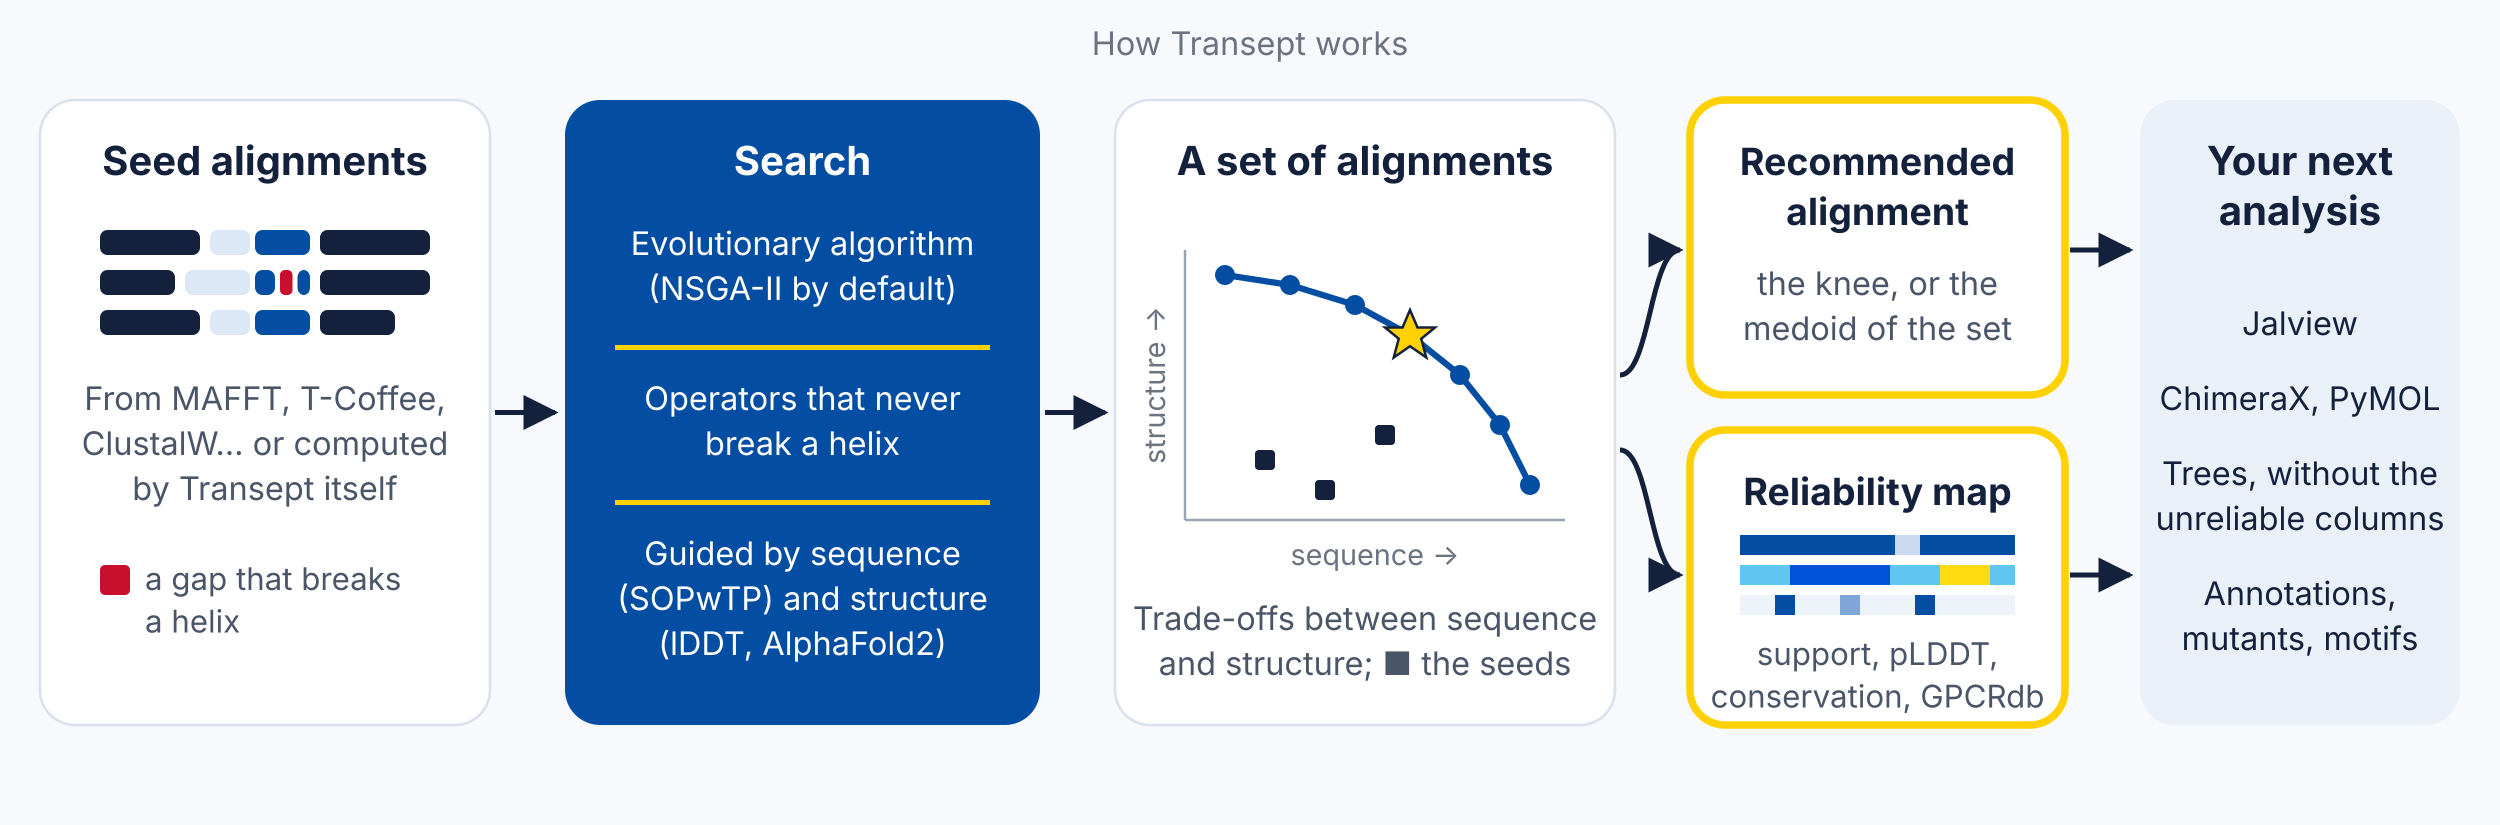
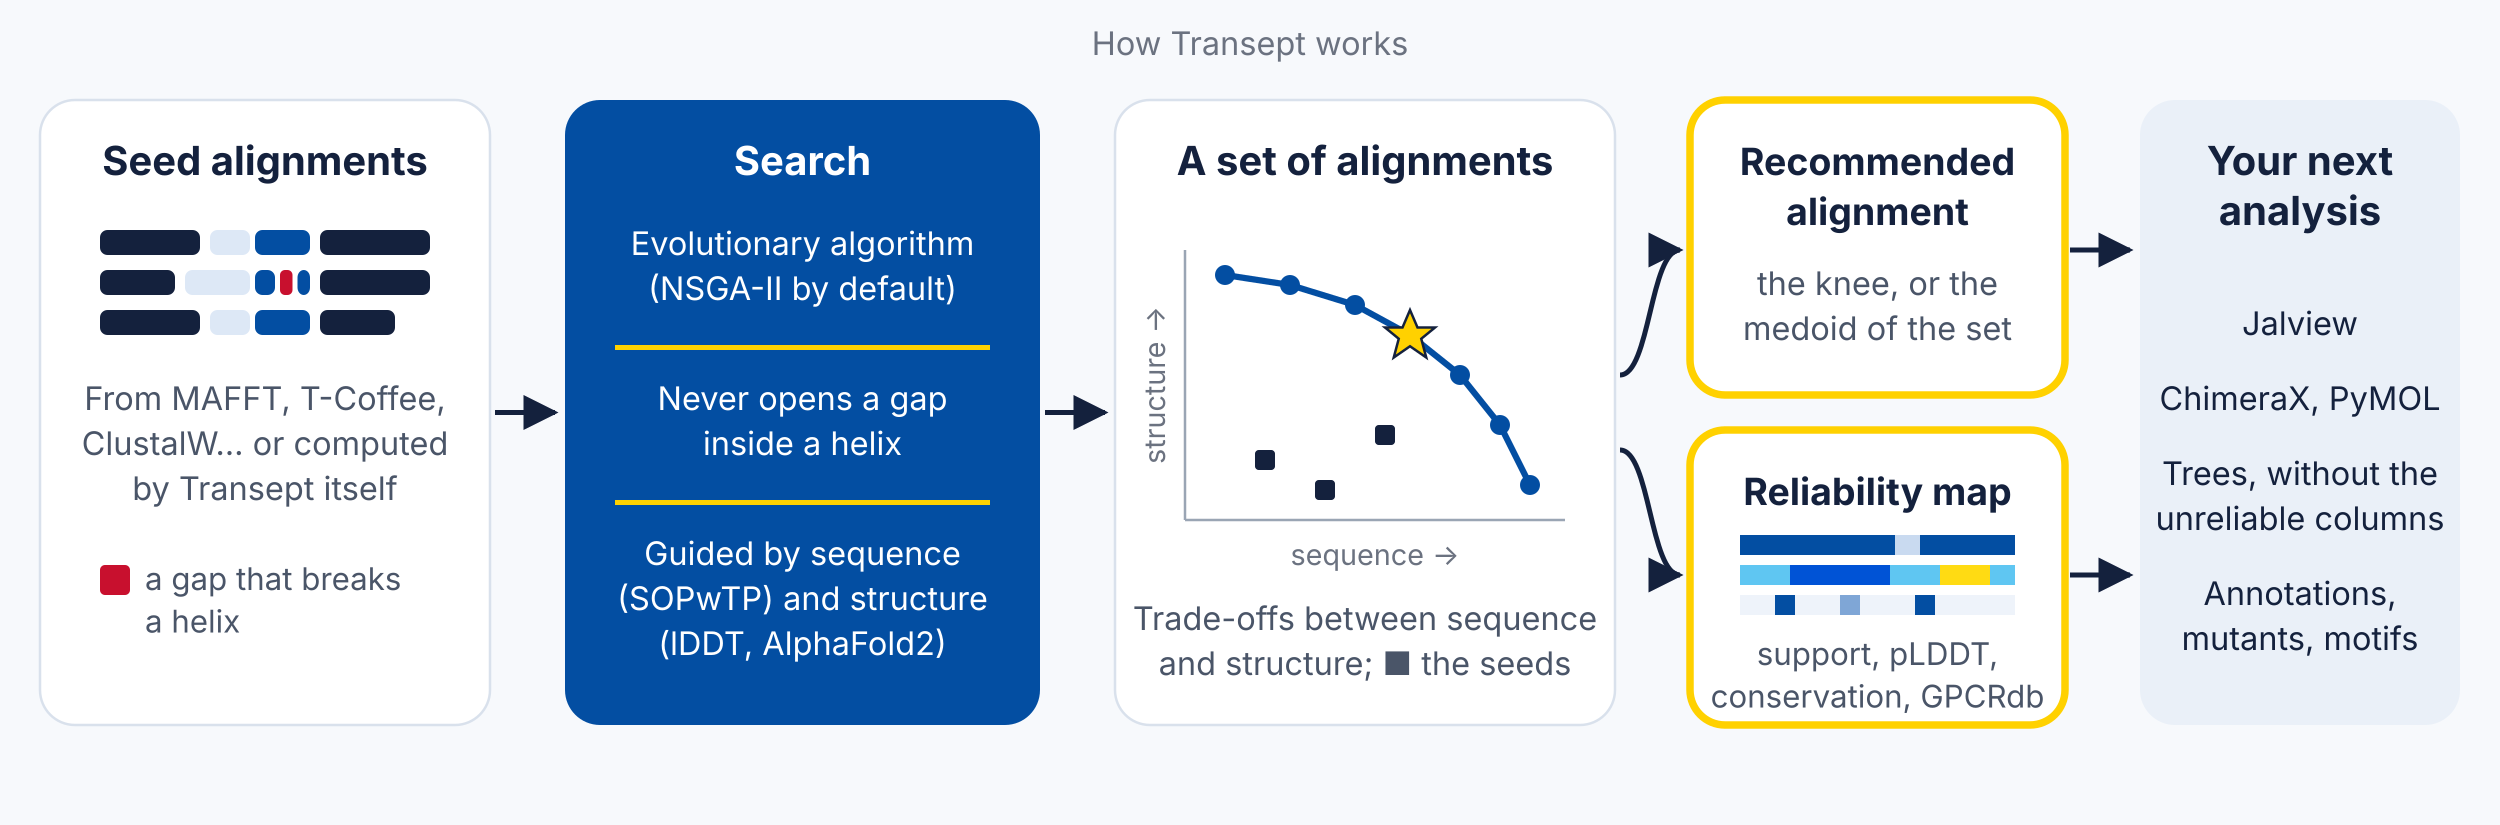
<svg xmlns="http://www.w3.org/2000/svg" viewBox="0 0 1000 330" width="1000" height="330" font-family="Inter, -apple-system, 'Segoe UI', Helvetica, Arial, sans-serif">
  <defs>
    <marker id="arrow" viewBox="0 0 10 10" refX="9" refY="5" markerWidth="7" markerHeight="7" orient="auto-start-reverse">
      <path d="M0 0 L10 5 L0 10 z" fill="#14213D" />
    </marker>
  </defs>
  <rect width="1000" height="330" fill="#F7F9FC" />
  <g transform="translate(16 40)">
    <rect width="180" height="250" rx="14" fill="#FFFFFF" stroke="#D9E1EC" />
    <text x="90" y="30" text-anchor="middle" font-size="16" font-weight="700" fill="#14213D">Seed alignments</text>
    <g transform="translate(24 52)">
      <rect x="0" y="0" width="40" height="10" rx="3" fill="#14213D" />
      <rect x="44" y="0" width="16" height="10" rx="3" fill="#DDE8F6" />
      <rect x="62" y="0" width="22" height="10" rx="3" fill="#034EA2" />
      <rect x="88" y="0" width="44" height="10" rx="3" fill="#14213D" />
      <rect x="0" y="16" width="30" height="10" rx="3" fill="#14213D" />
      <rect x="34" y="16" width="26" height="10" rx="3" fill="#DDE8F6" />
      <rect x="62" y="16" width="8" height="10" rx="3" fill="#034EA2" />
      <rect x="72" y="16" width="5" height="10" rx="2" fill="#C8102E" />
      <rect x="79" y="16" width="5" height="10" rx="3" fill="#034EA2" />
      <rect x="88" y="16" width="44" height="10" rx="3" fill="#14213D" />
      <rect x="0" y="32" width="40" height="10" rx="3" fill="#14213D" />
      <rect x="44" y="32" width="16" height="10" rx="3" fill="#DDE8F6" />
      <rect x="62" y="32" width="22" height="10" rx="3" fill="#034EA2" />
      <rect x="88" y="32" width="30" height="10" rx="3" fill="#14213D" />
    </g>
    <text x="90" y="124" text-anchor="middle" font-size="13" fill="#4A5568">From MAFFT, T-Coffee,</text>
    <text x="90" y="142" text-anchor="middle" font-size="13" fill="#4A5568">ClustalW… or computed</text>
    <text x="90" y="160" text-anchor="middle" font-size="13" fill="#4A5568">by Transept itself</text>
    <rect x="24" y="186" width="12" height="12" rx="2" fill="#C8102E" />
    <text x="42" y="196" font-size="12.5" fill="#4A5568">a gap that breaks</text>
    <text x="42" y="213" font-size="12.5" fill="#4A5568">a helix</text>
  </g>
  <g transform="translate(226 40)">
    <rect width="190" height="250" rx="14" fill="#034EA2" />
    <text x="95" y="30" text-anchor="middle" font-size="16" font-weight="700" fill="#FFFFFF">Search</text>
    <text x="95" y="62" text-anchor="middle" font-size="13" fill="#FFFFFF">Evolutionary algorithm</text>
    <text x="95" y="80" text-anchor="middle" font-size="13" fill="#FFFFFF">(NSGA-II by default)</text>
    <rect x="20" y="98" width="150" height="2" fill="#FFD100" />
-     <text x="95" y="124" text-anchor="middle" font-size="13" fill="#FFFFFF">Operators that never</text>
-     <text x="95" y="142" text-anchor="middle" font-size="13" fill="#FFFFFF">break a helix</text>
+     <text x="95" y="124" text-anchor="middle" font-size="13" fill="#FFFFFF">Never opens a gap</text>
+     <text x="95" y="142" text-anchor="middle" font-size="13" fill="#FFFFFF">inside a helix</text>
    <rect x="20" y="160" width="150" height="2" fill="#FFD100" />
    <text x="95" y="186" text-anchor="middle" font-size="13" fill="#FFFFFF">Guided by sequence</text>
    <text x="95" y="204" text-anchor="middle" font-size="13" fill="#FFFFFF">(SOPwTP) and structure</text>
    <text x="95" y="222" text-anchor="middle" font-size="13" fill="#FFFFFF">(lDDT, AlphaFold2)</text>
  </g>
  <g transform="translate(446 40)">
    <rect width="200" height="250" rx="14" fill="#FFFFFF" stroke="#D9E1EC" />
    <text x="100" y="30" text-anchor="middle" font-size="16" font-weight="700" fill="#14213D">A set of alignments</text>
    <line x1="28" y1="60" x2="28" y2="168" stroke="#9AA5B4" />
    <line x1="28" y1="168" x2="180" y2="168" stroke="#9AA5B4" />
    <text x="104" y="186" text-anchor="middle" font-size="11.5" fill="#6B7280">sequence →</text>
    <text x="20" y="114" text-anchor="middle" font-size="11.5" fill="#6B7280" transform="rotate(-90 20 114)">structure →</text>
    <polyline points="44,70 70,74 96,82 118,94 138,110 154,130 166,154" fill="none" stroke="#034EA2" stroke-width="2.5" />
    <g fill="#034EA2">
      <circle cx="44" cy="70" r="4" />
      <circle cx="70" cy="74" r="4" />
      <circle cx="96" cy="82" r="4" />
      <circle cx="138" cy="110" r="4" />
      <circle cx="154" cy="130" r="4" />
      <circle cx="166" cy="154" r="4" />
    </g>
    <path d="M118 84 L121 91 L128 91 L122.5 95.5 L124.5 103 L118 98.5 L111.5 103 L113.5 95.5 L108 91 L115 91 Z" fill="#FFD100" stroke="#14213D" stroke-width="1" />
    <g fill="#14213D">
      <rect x="56" y="140" width="8" height="8" rx="1.5" />
      <rect x="80" y="152" width="8" height="8" rx="1.5" />
      <rect x="104" y="130" width="8" height="8" rx="1.5" />
    </g>
    <text x="100" y="212" text-anchor="middle" font-size="13" fill="#4A5568">Trade-offs between sequence</text>
    <text x="100" y="230" text-anchor="middle" font-size="13" fill="#4A5568">and structure; ■ the seeds</text>
  </g>
  <g transform="translate(676 40)">
    <rect width="150" height="118" rx="14" fill="#FFFFFF" stroke="#FFD100" stroke-width="3" />
    <text x="75" y="30" text-anchor="middle" font-size="15" font-weight="700" fill="#14213D">Recommended</text>
    <text x="75" y="50" text-anchor="middle" font-size="15" font-weight="700" fill="#14213D">alignment</text>
    <text x="75" y="78" text-anchor="middle" font-size="13" fill="#4A5568">the knee, or the</text>
    <text x="75" y="96" text-anchor="middle" font-size="13" fill="#4A5568">medoid of the set</text>
    <rect y="132" width="150" height="118" rx="14" fill="#FFFFFF" stroke="#FFD100" stroke-width="3" />
    <text x="75" y="162" text-anchor="middle" font-size="15" font-weight="700" fill="#14213D">Reliability map</text>
    <g transform="translate(20 174)">
      <rect width="110" height="8" fill="#034EA2" />
      <rect x="62" width="10" height="8" fill="#C9DAF0" />
      <rect y="12" width="110" height="8" fill="#5FC6F2" />
      <rect x="20" y="12" width="40" height="8" fill="#0053D6" />
      <rect x="80" y="12" width="20" height="8" fill="#FFDB13" />
      <rect y="24" width="110" height="8" fill="#EEF3FA" />
      <rect x="14" y="24" width="8" height="8" fill="#034EA2" />
      <rect x="40" y="24" width="8" height="8" fill="#7FA6D6" />
      <rect x="70" y="24" width="8" height="8" fill="#034EA2" />
    </g>
    <text x="75" y="226" text-anchor="middle" font-size="12.5" fill="#4A5568">support, pLDDT,</text>
    <text x="75" y="243" text-anchor="middle" font-size="12.5" fill="#4A5568">conservation, GPCRdb</text>
  </g>
  <g transform="translate(856 40)">
    <rect width="128" height="250" rx="14" fill="#EAF0F8" />
    <text x="64" y="30" text-anchor="middle" font-size="16" font-weight="700" fill="#14213D">Your next</text>
    <text x="64" y="50" text-anchor="middle" font-size="16" font-weight="700" fill="#14213D">analysis</text>
    <text x="64" y="94" text-anchor="middle" font-size="13" fill="#14213D">Jalview</text>
    <text x="64" y="124" text-anchor="middle" font-size="13" fill="#14213D">ChimeraX, PyMOL</text>
    <text x="64" y="154" text-anchor="middle" font-size="13" fill="#14213D">Trees, without the</text>
    <text x="64" y="172" text-anchor="middle" font-size="13" fill="#14213D">unreliable columns</text>
    <text x="64" y="202" text-anchor="middle" font-size="13" fill="#14213D">Annotations,</text>
    <text x="64" y="220" text-anchor="middle" font-size="13" fill="#14213D">mutants, motifs</text>
  </g>
  <g stroke="#14213D" stroke-width="2" fill="none" marker-end="url(#arrow)">
    <line x1="198" y1="165" x2="222" y2="165" />
    <line x1="418" y1="165" x2="442" y2="165" />
    <path d="M648 150 C660 150 660 100 672 100" />
    <path d="M648 180 C660 180 660 230 672 230" />
    <line x1="828" y1="100" x2="852" y2="100" />
    <line x1="828" y1="230" x2="852" y2="230" />
  </g>
  <text x="500" y="22" text-anchor="middle" font-size="13" fill="#6B7280">How Transept works</text>
</svg>
